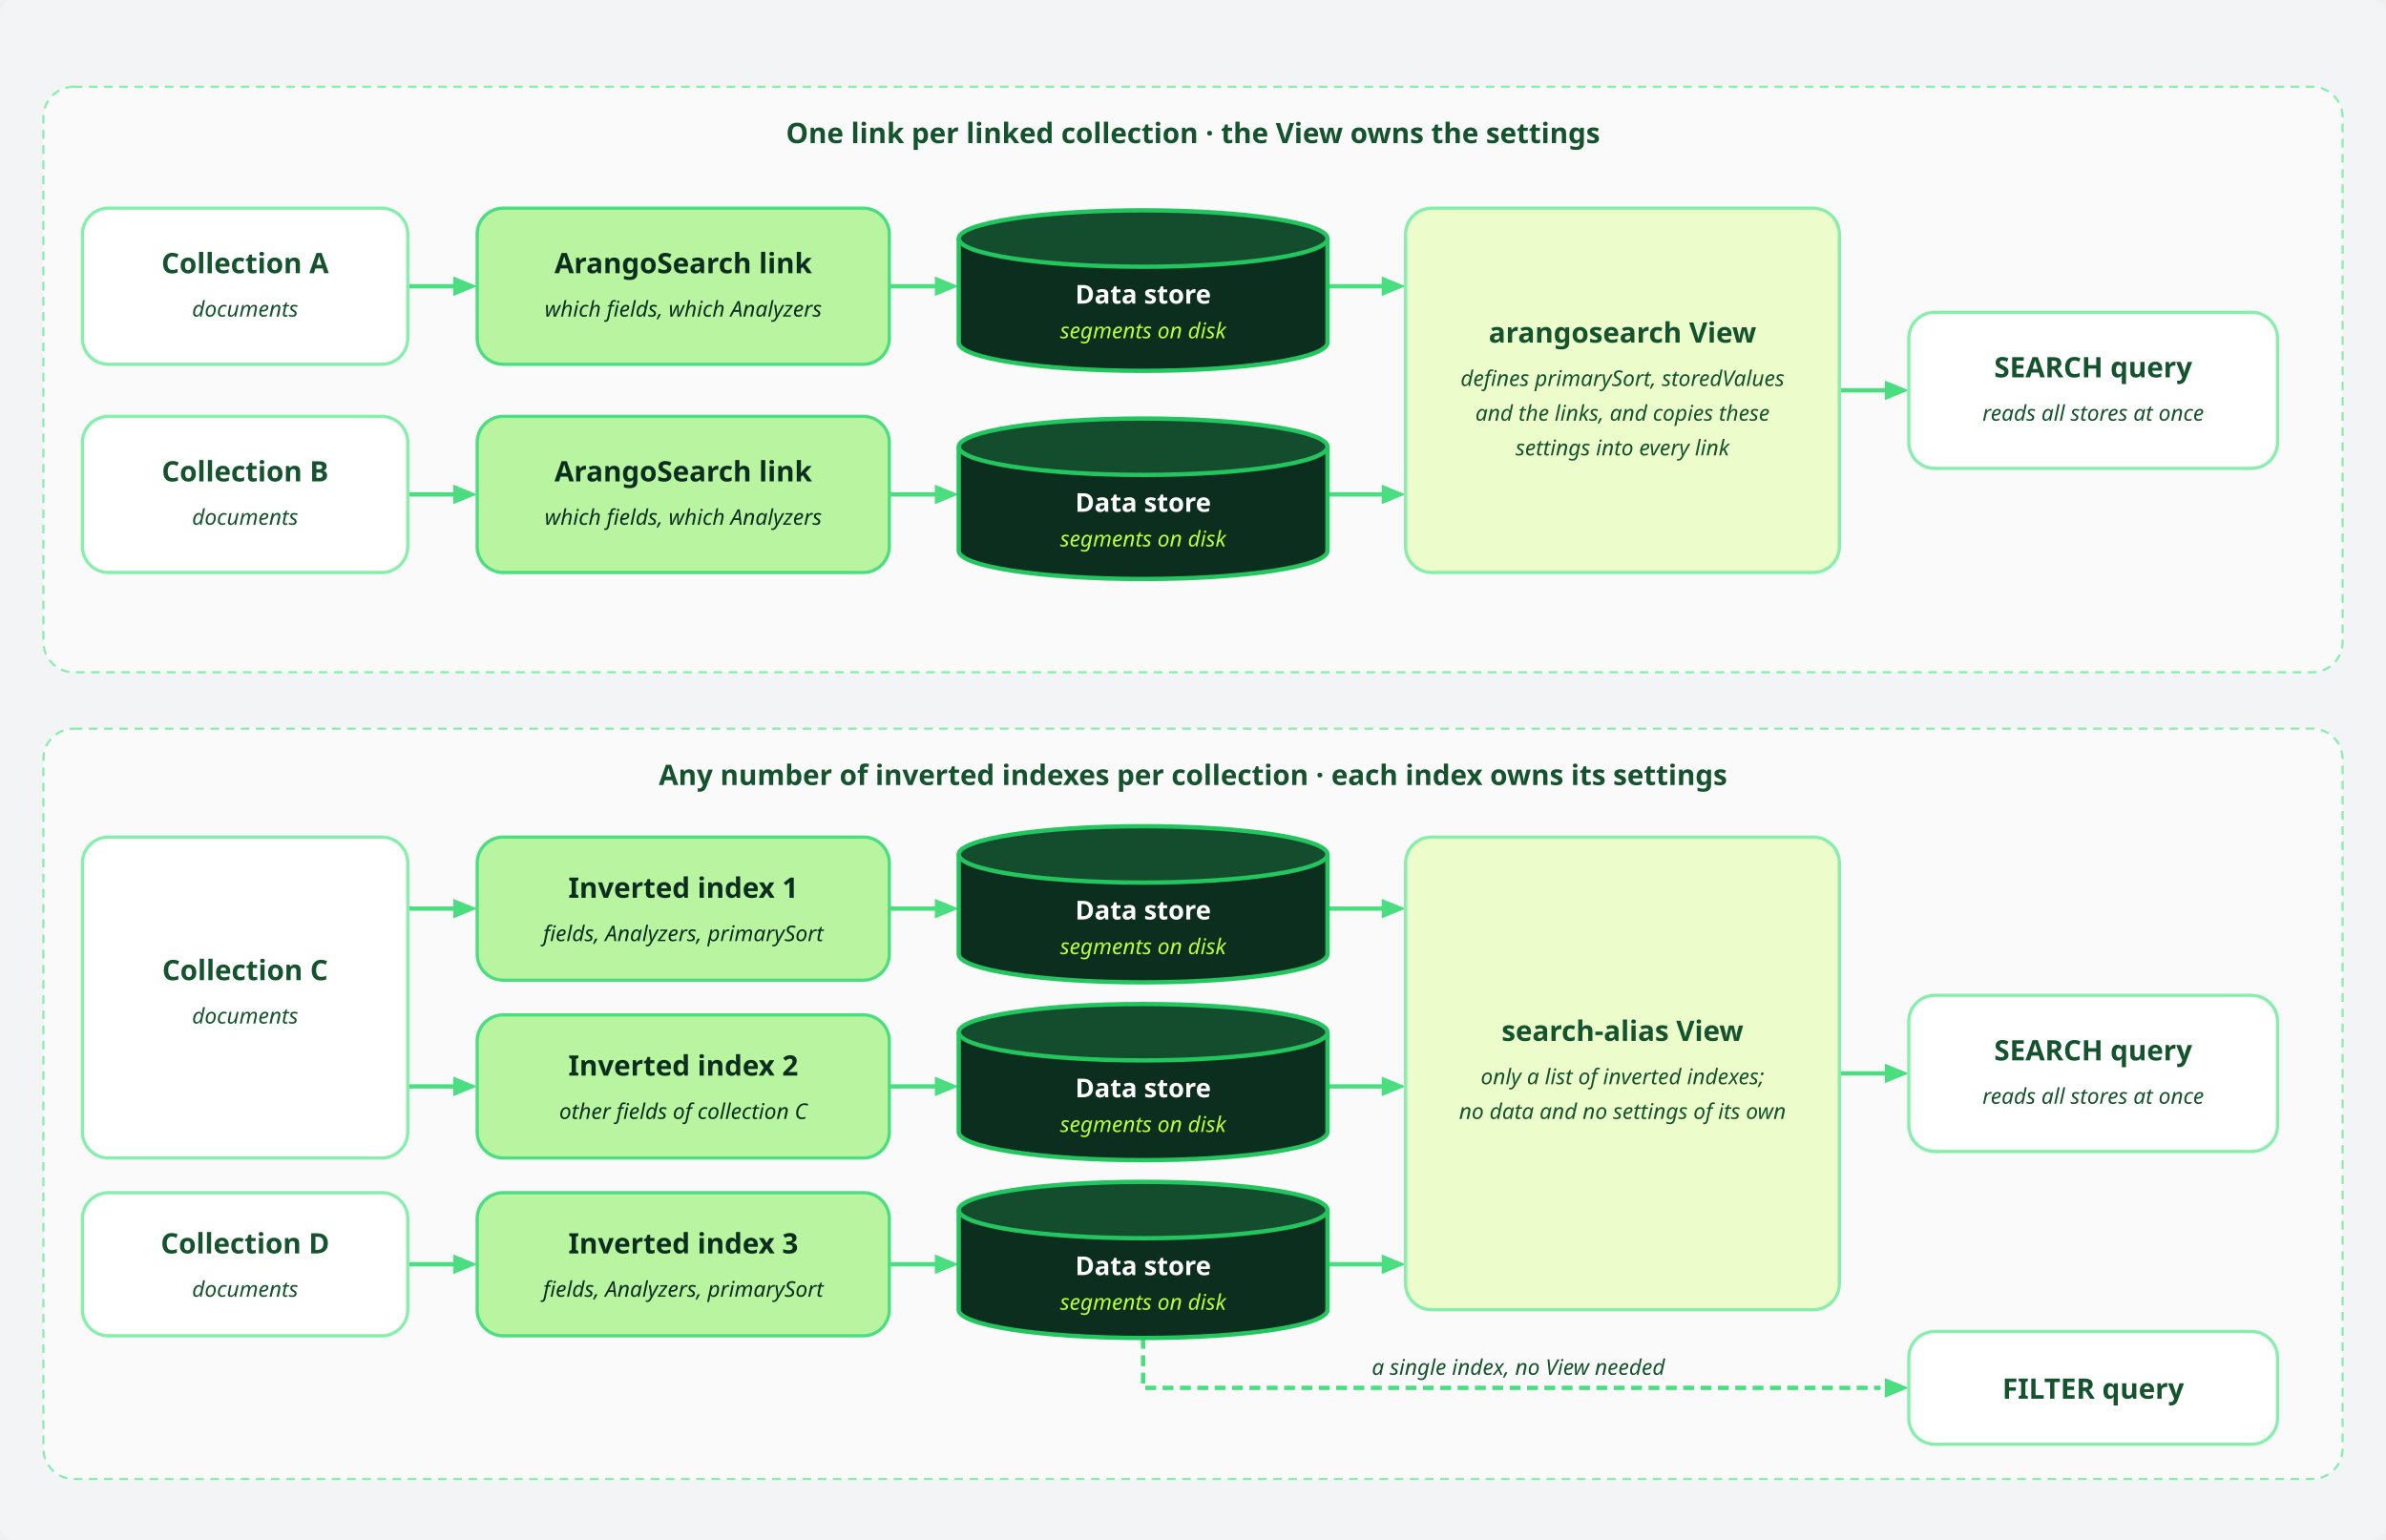
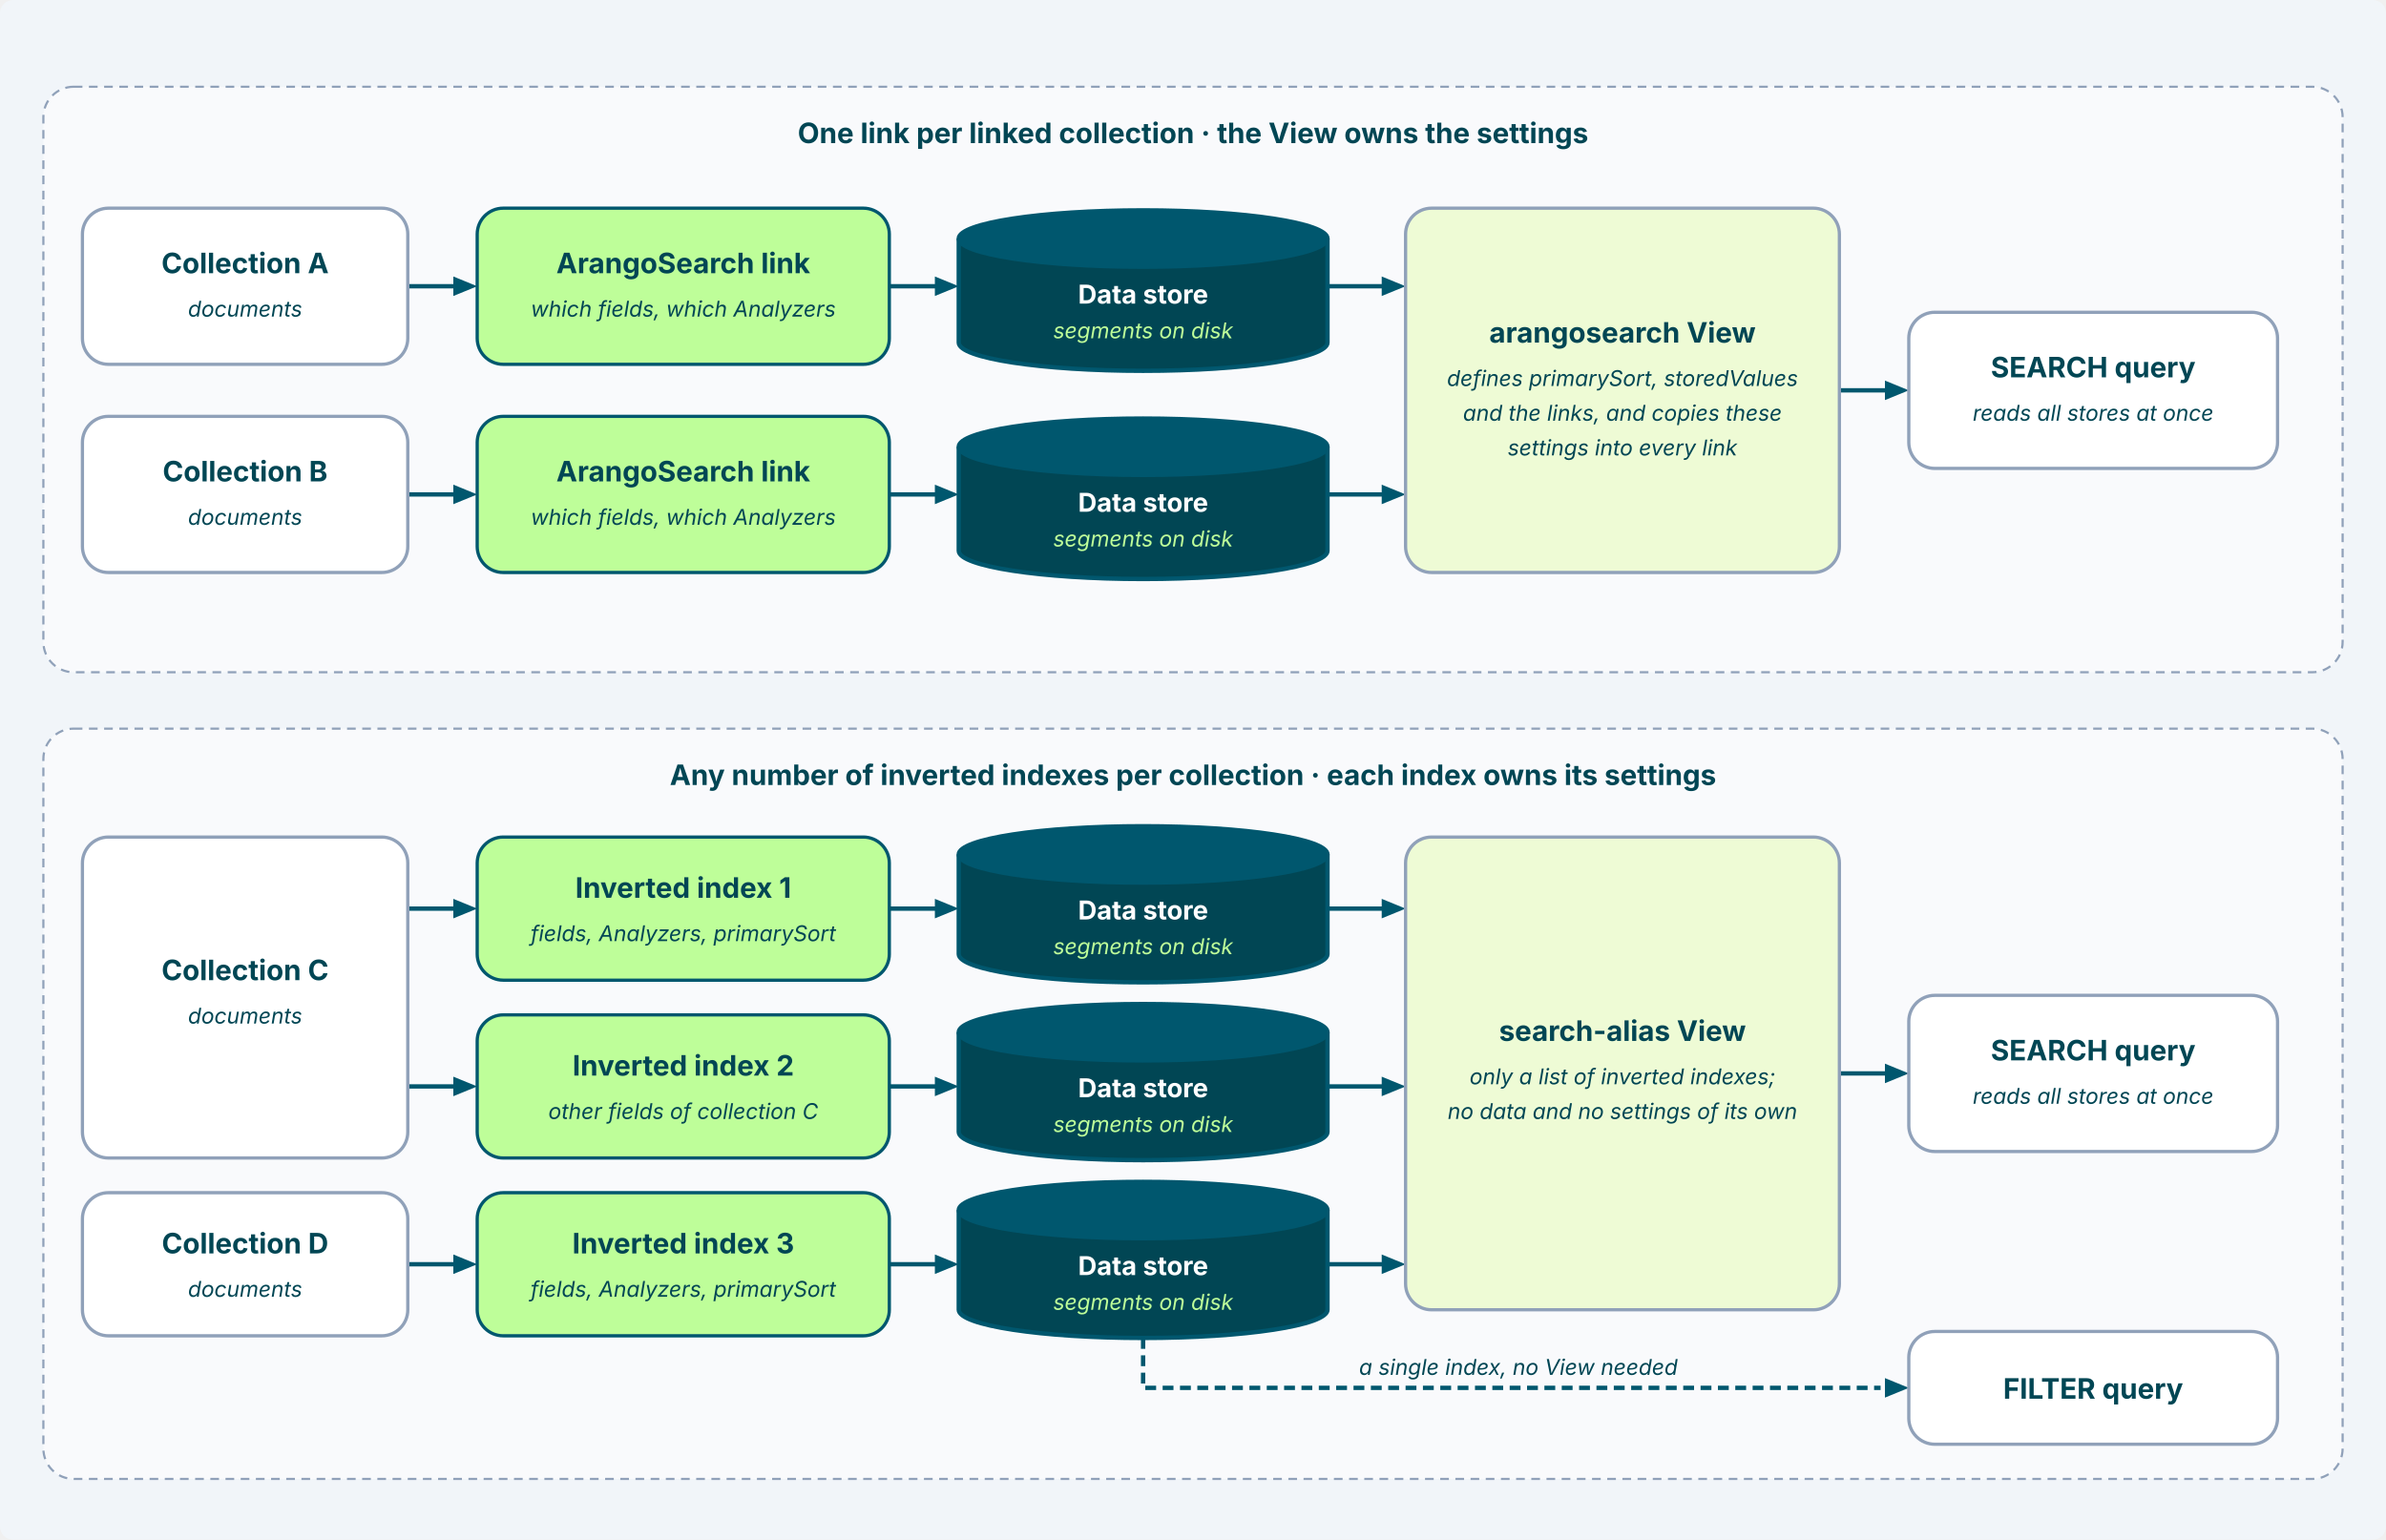
<svg xmlns="http://www.w3.org/2000/svg" viewBox="0 0 1100 710" style="display:block;width:100%;max-width:1100px;margin:0 auto">
  <style>
-     .asf .pill-src { fill: #ffffff; stroke: #86efac; stroke-width: 1.5; }
-     .asf .pill-idx { fill: #b9f5a0; stroke: #4ade80; stroke-width: 1.5; }
-     .asf .pill-view{ fill: #ecfccb; stroke: #86efac; stroke-width: 1.5; }
-     .asf .cyl      { fill: #0b2e1e; stroke: #22c55e; stroke-width: 2; }
-     .asf .cyl-top  { fill: #134d2e; stroke: #22c55e; stroke-width: 2; }
-     .asf .t13  { font-family: sans-serif; font-size: 13px; font-weight: bold; fill: #14532d; }
-     .asf .t13d { font-family: sans-serif; font-size: 13px; font-weight: bold; fill: #0b2e1e; }
-     .asf .t13w { font-family: sans-serif; font-size: 12px; font-weight: bold; fill: #ffffff; }
-     .asf .t10  { font-family: sans-serif; font-size: 10px; font-style: italic; fill: #14532d; }
-     .asf .t10d { font-family: sans-serif; font-size: 10px; font-style: italic; fill: #0b2e1e; }
-     .asf .t10y { font-family: sans-serif; font-size: 10px; font-style: italic; fill: #b9ff38; }
-     .asf .lane { font-family: sans-serif; font-size: 13px; font-weight: bold; fill: #14532d; }
-     .asf .card:hover .pill-src { fill: #dcfce7; stroke: #22c55e; }
-     .asf .card:hover .pill-idx { fill: #ffffff; stroke: #22c55e; }
-     .asf .card:hover .pill-view{ fill: #d9f99d; stroke: #22c55e; }
-     .asf .card:hover .cyl      { fill: #134d2e; stroke: #b9ff38; }
-     .asf .card:hover .cyl-top  { fill: #1a5e38; stroke: #b9ff38; }
+     .asf .pill-src { fill: #ffffff; stroke: #90a1b9; stroke-width: 1.5; }
+     .asf .pill-idx { fill: #befe99; stroke: #00576e; stroke-width: 1.5; }
+     .asf .pill-view{ fill: #eefbd5; stroke: #90a1b9; stroke-width: 1.5; }
+     .asf .cyl      { fill: #014654; stroke: #00576e; stroke-width: 2; }
+     .asf .cyl-top  { fill: #00576e; stroke: #00576e; stroke-width: 2; }
+     .asf .t13  { font-family: Inter, -apple-system, BlinkMacSystemFont, 'Segoe UI', Helvetica, Arial, sans-serif; font-size: 13px; font-weight: bold; fill: #014654; }
+     .asf .t13d { font-family: Inter, -apple-system, BlinkMacSystemFont, 'Segoe UI', Helvetica, Arial, sans-serif; font-size: 13px; font-weight: bold; fill: #014654; }
+     .asf .t13w { font-family: Inter, -apple-system, BlinkMacSystemFont, 'Segoe UI', Helvetica, Arial, sans-serif; font-size: 12px; font-weight: bold; fill: #ffffff; }
+     .asf .t10  { font-family: Inter, -apple-system, BlinkMacSystemFont, 'Segoe UI', Helvetica, Arial, sans-serif; font-size: 10px; font-style: italic; fill: #014654; }
+     .asf .t10d { font-family: Inter, -apple-system, BlinkMacSystemFont, 'Segoe UI', Helvetica, Arial, sans-serif; font-size: 10px; font-style: italic; fill: #014654; }
+     .asf .t10y { font-family: Inter, -apple-system, BlinkMacSystemFont, 'Segoe UI', Helvetica, Arial, sans-serif; font-size: 10px; font-style: italic; fill: #befe99; }
+     .asf .lane { font-family: Inter, -apple-system, BlinkMacSystemFont, 'Segoe UI', Helvetica, Arial, sans-serif; font-size: 13px; font-weight: bold; fill: #014654; }
+     .asf .card:hover .pill-src { fill: #eefbd5; stroke: #00576e; }
+     .asf .card:hover .pill-idx { fill: #ffffff; stroke: #00576e; }
+     .asf .card:hover .pill-view{ fill: #eefbd5; stroke: #00576e; }
+     .asf .card:hover .cyl      { fill: #00576e; stroke: #befe99; }
+     .asf .card:hover .cyl-top  { fill: #06838a; stroke: #befe99; }
  </style>
  <g class="asf">
-     <rect width="1100" height="710" fill="#f3f4f6" rx="6" />
-     <rect x="20" y="40" width="1060" height="270" rx="14" fill="#ffffff" fill-opacity="0.55" stroke="#86efac" stroke-width="1" stroke-dasharray="4 3" />
+     <rect width="1100" height="710" fill="#f1f5f9" rx="6" />
+     <rect x="20" y="40" width="1060" height="270" rx="14" fill="#ffffff" fill-opacity="0.55" stroke="#90a1b9" stroke-width="1" stroke-dasharray="4 3" />
    <text x="550" y="66" text-anchor="middle" class="lane">One link per linked collection · the View owns the settings</text>
-     <rect x="20" y="336" width="1060" height="346" rx="14" fill="#ffffff" fill-opacity="0.55" stroke="#86efac" stroke-width="1" stroke-dasharray="4 3" />
+     <rect x="20" y="336" width="1060" height="346" rx="14" fill="#ffffff" fill-opacity="0.55" stroke="#90a1b9" stroke-width="1" stroke-dasharray="4 3" />
    <text x="550" y="362" text-anchor="middle" class="lane">Any number of inverted indexes per collection · each index owns its settings</text>
-     <path d="M 188 132 L 211 132" stroke="#4ade80" stroke-width="2" fill="none" />
-     <polygon points="220,132 209,127.5 209,136.5" fill="#4ade80" />
-     <path d="M 410 132 L 433 132" stroke="#4ade80" stroke-width="2" fill="none" />
-     <polygon points="442,132 431,127.5 431,136.5" fill="#4ade80" />
-     <path d="M 612 132 L 639 132" stroke="#4ade80" stroke-width="2" fill="none" />
-     <polygon points="648,132 637,127.5 637,136.5" fill="#4ade80" />
-     <path d="M 188 228 L 211 228" stroke="#4ade80" stroke-width="2" fill="none" />
-     <polygon points="220,228 209,223.5 209,232.5" fill="#4ade80" />
-     <path d="M 410 228 L 433 228" stroke="#4ade80" stroke-width="2" fill="none" />
-     <polygon points="442,228 431,223.5 431,232.5" fill="#4ade80" />
-     <path d="M 612 228 L 639 228" stroke="#4ade80" stroke-width="2" fill="none" />
-     <polygon points="648,228 637,223.5 637,232.5" fill="#4ade80" />
-     <path d="M 848 180 L 871 180" stroke="#4ade80" stroke-width="2" fill="none" />
-     <polygon points="880,180 869,175.5 869,184.5" fill="#4ade80" />
-     <path d="M 188 419 L 211 419" stroke="#4ade80" stroke-width="2" fill="none" />
-     <polygon points="220,419 209,414.5 209,423.5" fill="#4ade80" />
-     <path d="M 410 419 L 433 419" stroke="#4ade80" stroke-width="2" fill="none" />
-     <polygon points="442,419 431,414.5 431,423.5" fill="#4ade80" />
-     <path d="M 612 419 L 639 419" stroke="#4ade80" stroke-width="2" fill="none" />
-     <polygon points="648,419 637,414.5 637,423.5" fill="#4ade80" />
-     <path d="M 188 501 L 211 501" stroke="#4ade80" stroke-width="2" fill="none" />
-     <polygon points="220,501 209,496.5 209,505.5" fill="#4ade80" />
-     <path d="M 410 501 L 433 501" stroke="#4ade80" stroke-width="2" fill="none" />
-     <polygon points="442,501 431,496.5 431,505.5" fill="#4ade80" />
-     <path d="M 612 501 L 639 501" stroke="#4ade80" stroke-width="2" fill="none" />
-     <polygon points="648,501 637,496.5 637,505.5" fill="#4ade80" />
-     <path d="M 188 583 L 211 583" stroke="#4ade80" stroke-width="2" fill="none" />
-     <polygon points="220,583 209,578.5 209,587.5" fill="#4ade80" />
-     <path d="M 410 583 L 433 583" stroke="#4ade80" stroke-width="2" fill="none" />
-     <polygon points="442,583 431,578.5 431,587.5" fill="#4ade80" />
-     <path d="M 612 583 L 639 583" stroke="#4ade80" stroke-width="2" fill="none" />
-     <polygon points="648,583 637,578.5 637,587.5" fill="#4ade80" />
-     <path d="M 848 495 L 871 495" stroke="#4ade80" stroke-width="2" fill="none" />
-     <polygon points="880,495 869,490.5 869,499.5" fill="#4ade80" />
-     <path d="M 527 617 L 527 640 L 867 640" stroke="#4ade80" stroke-width="2" fill="none" stroke-dasharray="5 3" />
-     <polygon points="880,640 869,635.5 869,644.5" fill="#4ade80" />
+     <path d="M 188 132 L 211 132" stroke="#00576e" stroke-width="2" fill="none" />
+     <polygon points="220,132 209,127.5 209,136.5" fill="#00576e" />
+     <path d="M 410 132 L 433 132" stroke="#00576e" stroke-width="2" fill="none" />
+     <polygon points="442,132 431,127.5 431,136.5" fill="#00576e" />
+     <path d="M 612 132 L 639 132" stroke="#00576e" stroke-width="2" fill="none" />
+     <polygon points="648,132 637,127.5 637,136.5" fill="#00576e" />
+     <path d="M 188 228 L 211 228" stroke="#00576e" stroke-width="2" fill="none" />
+     <polygon points="220,228 209,223.5 209,232.5" fill="#00576e" />
+     <path d="M 410 228 L 433 228" stroke="#00576e" stroke-width="2" fill="none" />
+     <polygon points="442,228 431,223.5 431,232.5" fill="#00576e" />
+     <path d="M 612 228 L 639 228" stroke="#00576e" stroke-width="2" fill="none" />
+     <polygon points="648,228 637,223.5 637,232.5" fill="#00576e" />
+     <path d="M 848 180 L 871 180" stroke="#00576e" stroke-width="2" fill="none" />
+     <polygon points="880,180 869,175.5 869,184.5" fill="#00576e" />
+     <path d="M 188 419 L 211 419" stroke="#00576e" stroke-width="2" fill="none" />
+     <polygon points="220,419 209,414.5 209,423.5" fill="#00576e" />
+     <path d="M 410 419 L 433 419" stroke="#00576e" stroke-width="2" fill="none" />
+     <polygon points="442,419 431,414.5 431,423.5" fill="#00576e" />
+     <path d="M 612 419 L 639 419" stroke="#00576e" stroke-width="2" fill="none" />
+     <polygon points="648,419 637,414.5 637,423.5" fill="#00576e" />
+     <path d="M 188 501 L 211 501" stroke="#00576e" stroke-width="2" fill="none" />
+     <polygon points="220,501 209,496.5 209,505.5" fill="#00576e" />
+     <path d="M 410 501 L 433 501" stroke="#00576e" stroke-width="2" fill="none" />
+     <polygon points="442,501 431,496.5 431,505.5" fill="#00576e" />
+     <path d="M 612 501 L 639 501" stroke="#00576e" stroke-width="2" fill="none" />
+     <polygon points="648,501 637,496.5 637,505.5" fill="#00576e" />
+     <path d="M 188 583 L 211 583" stroke="#00576e" stroke-width="2" fill="none" />
+     <polygon points="220,583 209,578.5 209,587.5" fill="#00576e" />
+     <path d="M 410 583 L 433 583" stroke="#00576e" stroke-width="2" fill="none" />
+     <polygon points="442,583 431,578.5 431,587.5" fill="#00576e" />
+     <path d="M 612 583 L 639 583" stroke="#00576e" stroke-width="2" fill="none" />
+     <polygon points="648,583 637,578.5 637,587.5" fill="#00576e" />
+     <path d="M 848 495 L 871 495" stroke="#00576e" stroke-width="2" fill="none" />
+     <polygon points="880,495 869,490.5 869,499.5" fill="#00576e" />
+     <path d="M 527 617 L 527 640 L 867 640" stroke="#00576e" stroke-width="2" fill="none" stroke-dasharray="5 3" />
+     <polygon points="880,640 869,635.5 869,644.5" fill="#00576e" />
    <text x="700" y="634" text-anchor="middle" class="t10">a single index, no View needed</text>
    <g class="card">
      <rect x="38" y="96" width="150" height="72" rx="12" class="pill-src" />
      <text x="113" y="126" text-anchor="middle" class="t13">Collection A</text>
      <text x="113" y="146" text-anchor="middle" class="t10">documents</text>
    </g>
    <g class="card">
      <rect x="38" y="192" width="150" height="72" rx="12" class="pill-src" />
      <text x="113" y="222" text-anchor="middle" class="t13">Collection B</text>
      <text x="113" y="242" text-anchor="middle" class="t10">documents</text>
    </g>
    <g class="card">
      <rect x="220" y="96" width="190" height="72" rx="12" class="pill-idx" />
      <text x="315" y="126" text-anchor="middle" class="t13d">ArangoSearch link</text>
      <text x="315" y="146" text-anchor="middle" class="t10d">which fields, which Analyzers</text>
    </g>
    <g class="card">
      <rect x="220" y="192" width="190" height="72" rx="12" class="pill-idx" />
      <text x="315" y="222" text-anchor="middle" class="t13d">ArangoSearch link</text>
      <text x="315" y="242" text-anchor="middle" class="t10d">which fields, which Analyzers</text>
    </g>
    <g class="card">
      <path d="M 442 110 L 442 158 A 85 13 0 0 0 612 158 L 612 110" class="cyl" />
      <ellipse cx="527" cy="110" rx="85" ry="13" class="cyl-top" />
      <text x="527" y="140" text-anchor="middle" class="t13w">Data store</text>
      <text x="527" y="156" text-anchor="middle" class="t10y">segments on disk</text>
    </g>
    <g class="card">
      <path d="M 442 206 L 442 254 A 85 13 0 0 0 612 254 L 612 206" class="cyl" />
      <ellipse cx="527" cy="206" rx="85" ry="13" class="cyl-top" />
      <text x="527" y="236" text-anchor="middle" class="t13w">Data store</text>
      <text x="527" y="252" text-anchor="middle" class="t10y">segments on disk</text>
    </g>
    <g class="card">
      <rect x="648" y="96" width="200" height="168" rx="12" class="pill-view" />
      <text x="748" y="158" text-anchor="middle" class="t13">arangosearch View</text>
      <text x="748" y="178" text-anchor="middle" class="t10">defines primarySort, storedValues</text>
      <text x="748" y="194" text-anchor="middle" class="t10">and the links, and copies these</text>
      <text x="748" y="210" text-anchor="middle" class="t10">settings into every link</text>
    </g>
    <g class="card">
      <rect x="880" y="144" width="170" height="72" rx="12" class="pill-src" />
      <text x="965" y="174" text-anchor="middle" class="t13">SEARCH query</text>
      <text x="965" y="194" text-anchor="middle" class="t10">reads all stores at once</text>
    </g>
    <g class="card">
      <rect x="38" y="386" width="150" height="148" rx="12" class="pill-src" />
      <text x="113" y="452" text-anchor="middle" class="t13">Collection C</text>
      <text x="113" y="472" text-anchor="middle" class="t10">documents</text>
    </g>
    <g class="card">
      <rect x="38" y="550" width="150" height="66" rx="12" class="pill-src" />
      <text x="113" y="578" text-anchor="middle" class="t13">Collection D</text>
      <text x="113" y="598" text-anchor="middle" class="t10">documents</text>
    </g>
    <g class="card">
      <rect x="220" y="386" width="190" height="66" rx="12" class="pill-idx" />
      <text x="315" y="414" text-anchor="middle" class="t13d">Inverted index 1</text>
      <text x="315" y="434" text-anchor="middle" class="t10d">fields, Analyzers, primarySort</text>
    </g>
    <g class="card">
      <rect x="220" y="468" width="190" height="66" rx="12" class="pill-idx" />
      <text x="315" y="496" text-anchor="middle" class="t13d">Inverted index 2</text>
      <text x="315" y="516" text-anchor="middle" class="t10d">other fields of collection C</text>
    </g>
    <g class="card">
      <rect x="220" y="550" width="190" height="66" rx="12" class="pill-idx" />
      <text x="315" y="578" text-anchor="middle" class="t13d">Inverted index 3</text>
      <text x="315" y="598" text-anchor="middle" class="t10d">fields, Analyzers, primarySort</text>
    </g>
    <g class="card">
      <path d="M 442 394 L 442 440 A 85 13 0 0 0 612 440 L 612 394" class="cyl" />
      <ellipse cx="527" cy="394" rx="85" ry="13" class="cyl-top" />
      <text x="527" y="424" text-anchor="middle" class="t13w">Data store</text>
      <text x="527" y="440" text-anchor="middle" class="t10y">segments on disk</text>
    </g>
    <g class="card">
      <path d="M 442 476 L 442 522 A 85 13 0 0 0 612 522 L 612 476" class="cyl" />
      <ellipse cx="527" cy="476" rx="85" ry="13" class="cyl-top" />
      <text x="527" y="506" text-anchor="middle" class="t13w">Data store</text>
      <text x="527" y="522" text-anchor="middle" class="t10y">segments on disk</text>
    </g>
    <g class="card">
      <path d="M 442 558 L 442 604 A 85 13 0 0 0 612 604 L 612 558" class="cyl" />
      <ellipse cx="527" cy="558" rx="85" ry="13" class="cyl-top" />
      <text x="527" y="588" text-anchor="middle" class="t13w">Data store</text>
      <text x="527" y="604" text-anchor="middle" class="t10y">segments on disk</text>
    </g>
    <g class="card">
      <rect x="648" y="386" width="200" height="218" rx="12" class="pill-view" />
      <text x="748" y="480" text-anchor="middle" class="t13">search-alias View</text>
      <text x="748" y="500" text-anchor="middle" class="t10">only a list of inverted indexes;</text>
      <text x="748" y="516" text-anchor="middle" class="t10">no data and no settings of its own</text>
    </g>
    <g class="card">
      <rect x="880" y="459" width="170" height="72" rx="12" class="pill-src" />
      <text x="965" y="489" text-anchor="middle" class="t13">SEARCH query</text>
      <text x="965" y="509" text-anchor="middle" class="t10">reads all stores at once</text>
    </g>
    <g class="card">
      <rect x="880" y="614" width="170" height="52" rx="12" class="pill-src" />
      <text x="965" y="645" text-anchor="middle" class="t13">FILTER query</text>
    </g>
  </g>
</svg>
